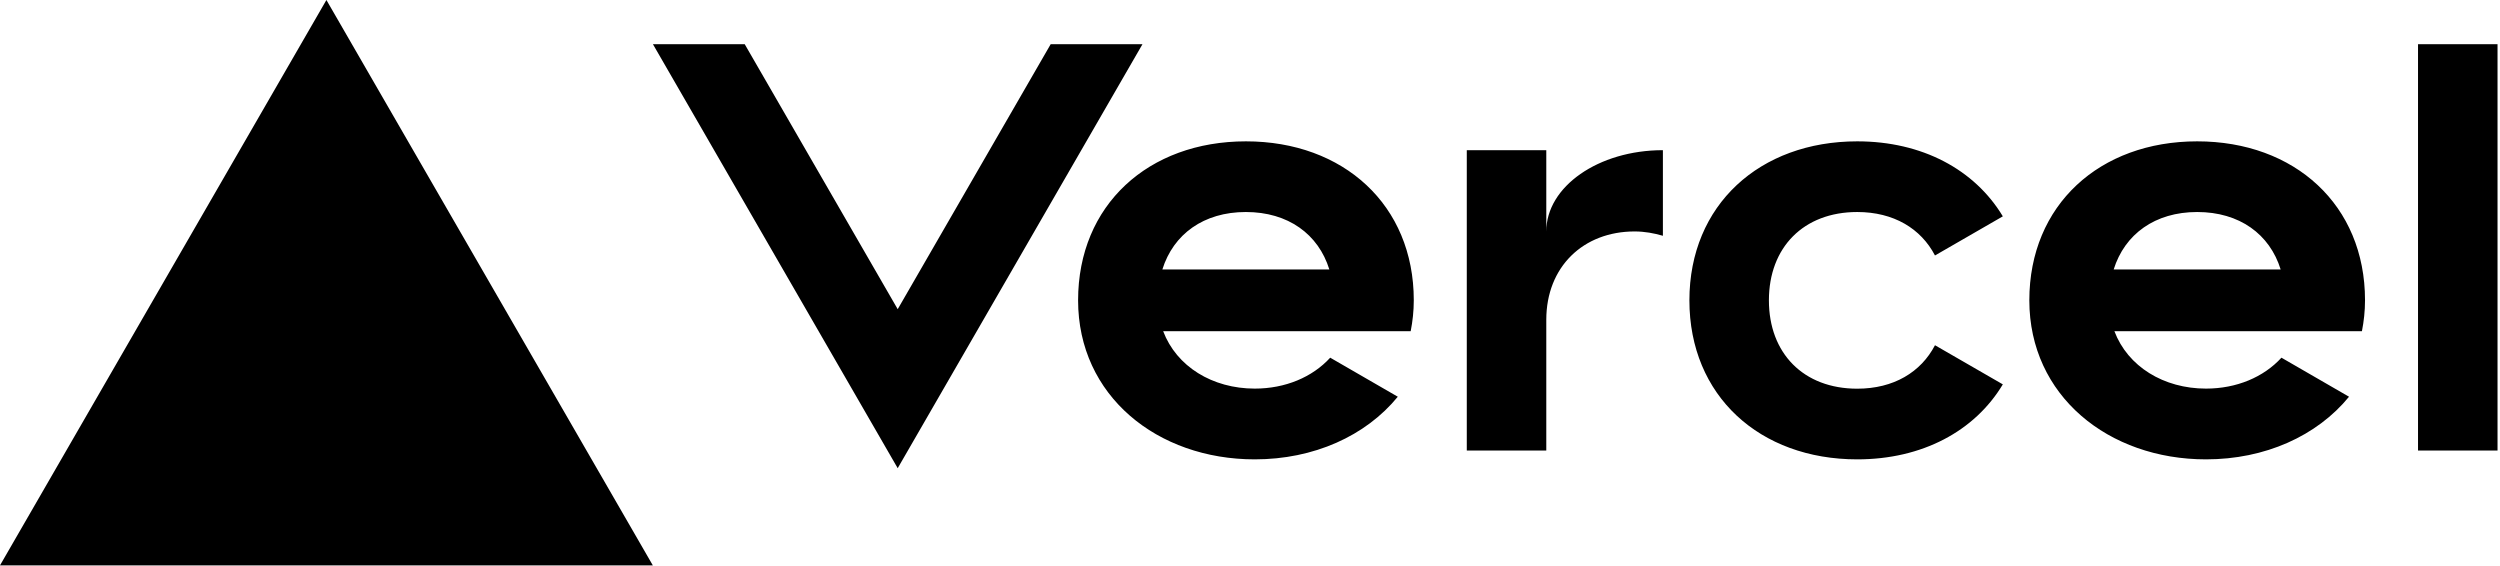
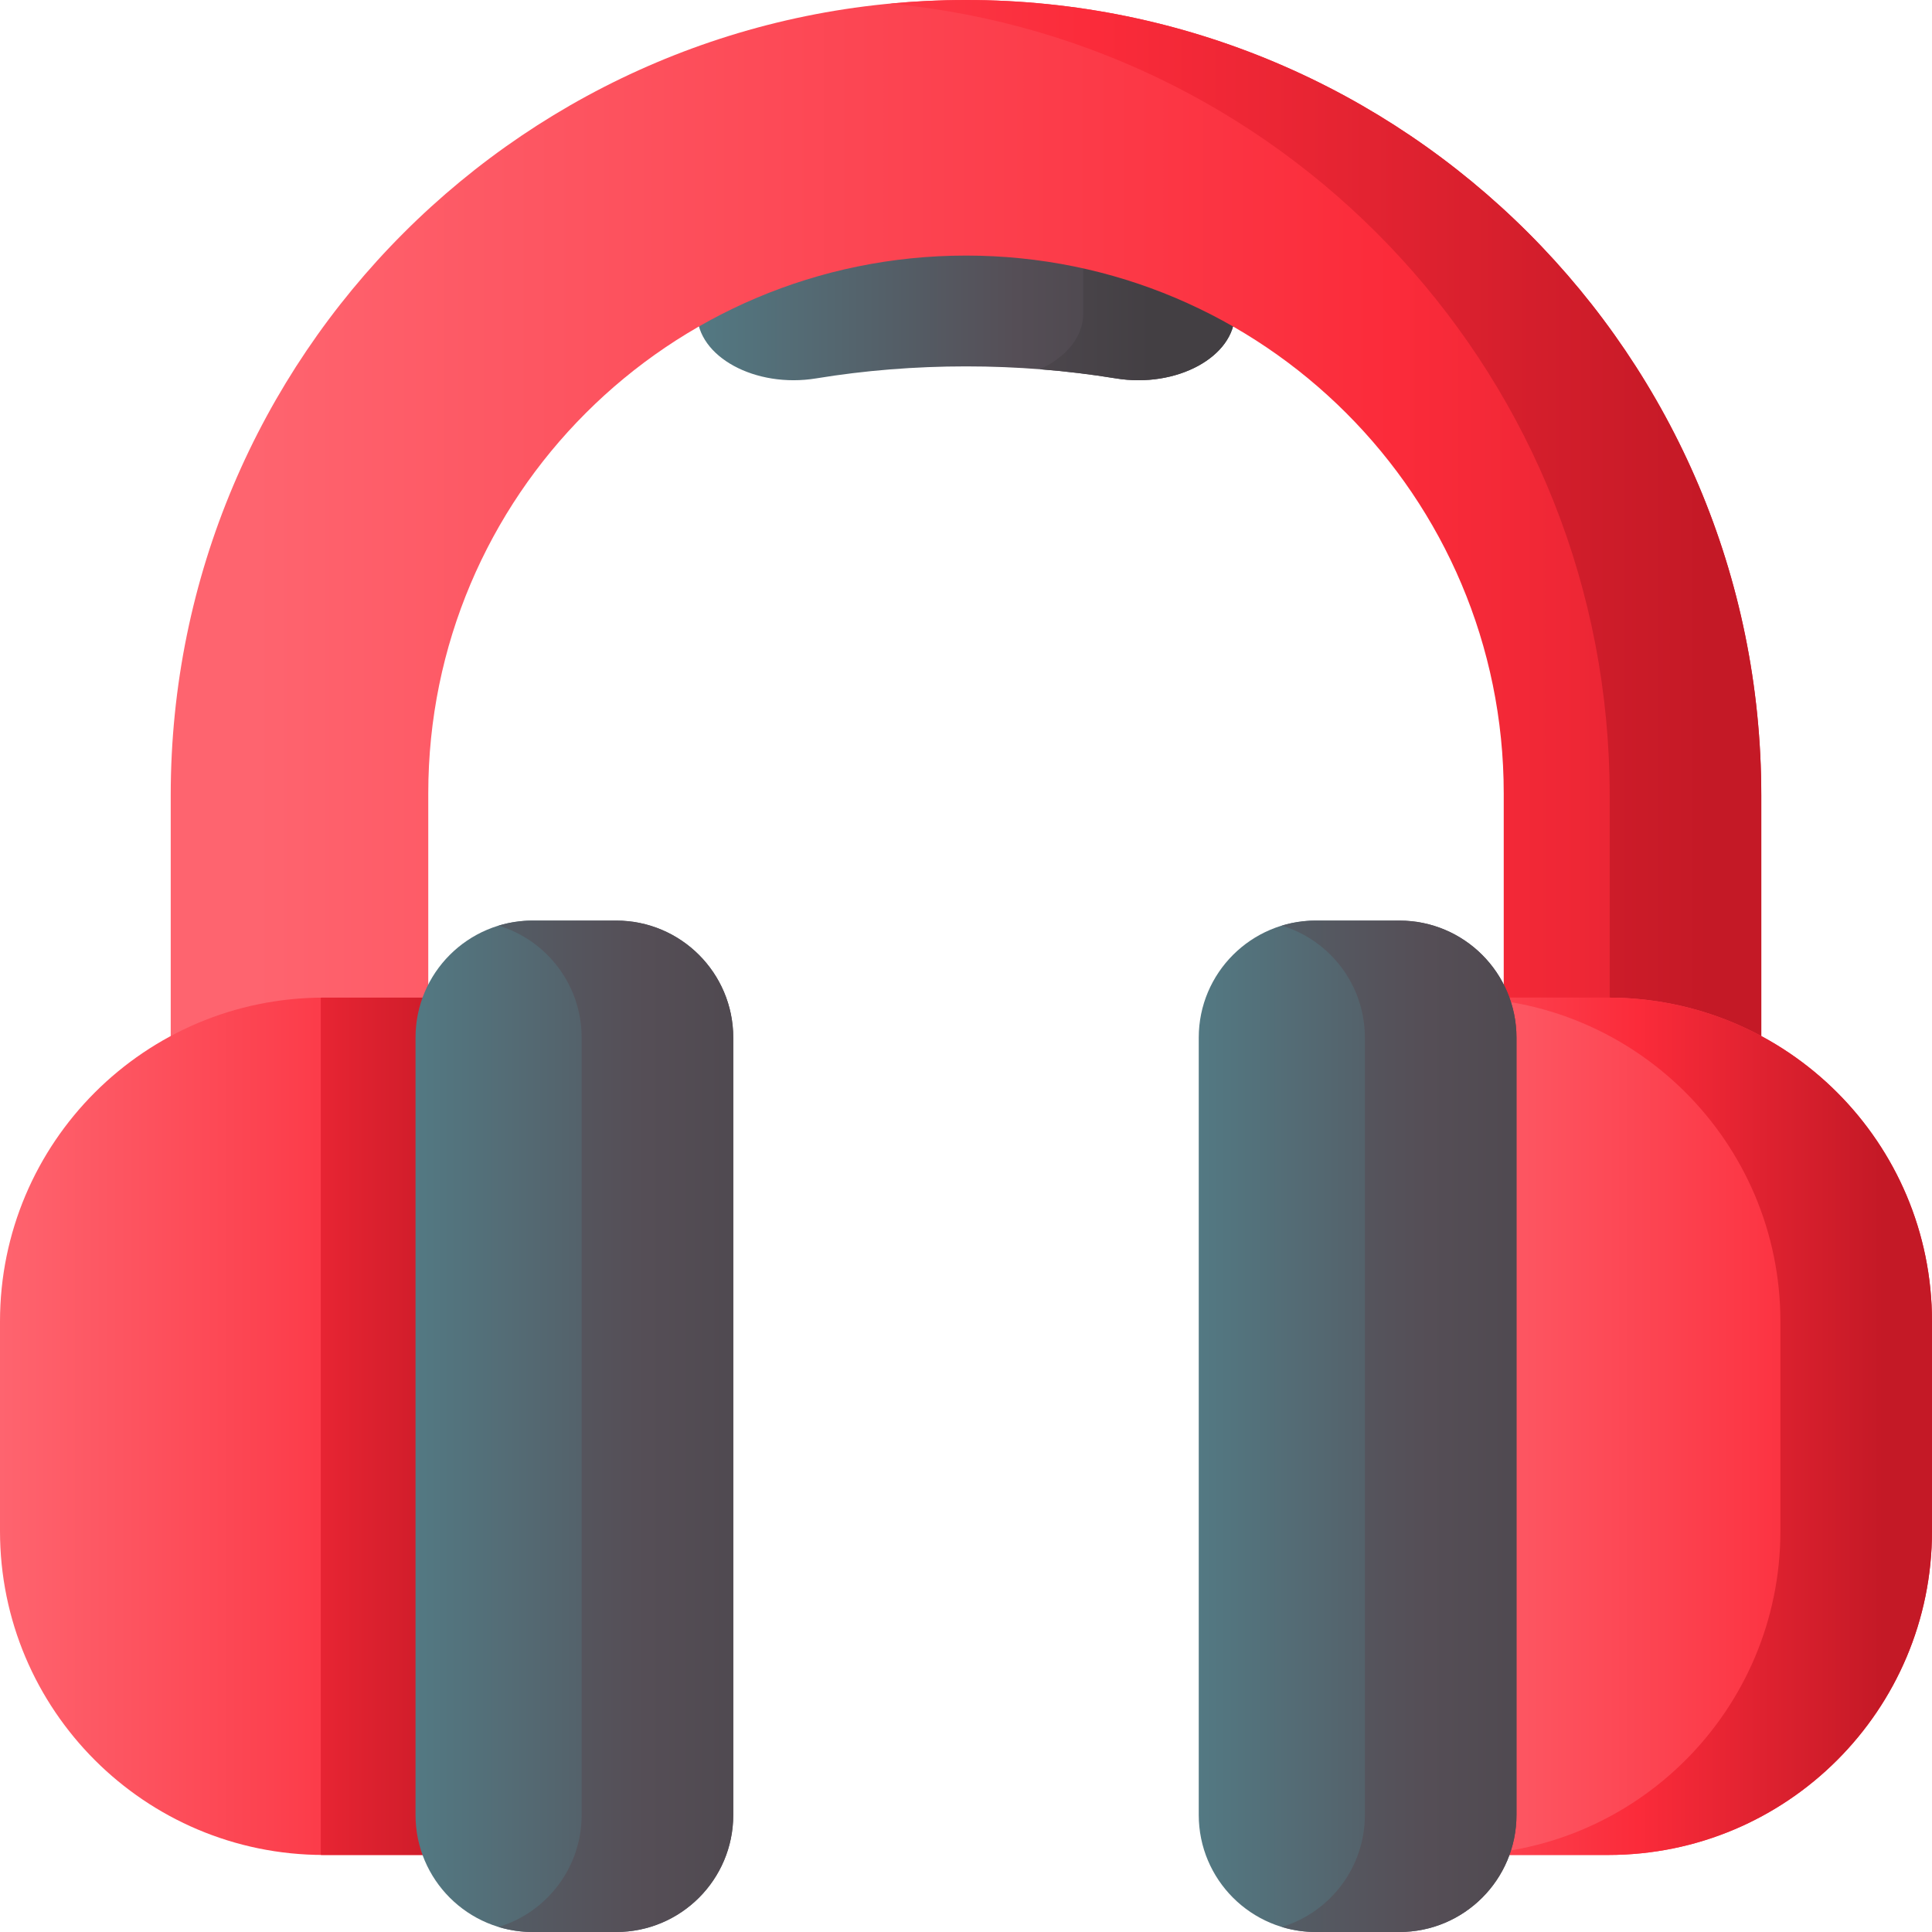
- <svg xmlns="http://www.w3.org/2000/svg" width="283" height="64" viewBox="0 0 283 64" fill="none">
-   <path d="M141.04 16c-11.04 0-19 7.2-19 18s8.96 18 20 18c6.67 0 12.55-2.64 16.19-7.09l-7.65-4.42c-2.02 2.21-5.09 3.5-8.54 3.5-4.79 0-8.86-2.5-10.37-6.5h28.02c.22-1.12.35-2.28.35-3.5 0-10.79-7.96-17.99-19-17.99zm-9.46 14.5c1.25-3.99 4.67-6.5 9.45-6.5 4.79 0 8.21 2.51 9.45 6.5h-18.9zM248.72 16c-11.04 0-19 7.2-19 18s8.96 18 20 18c6.67 0 12.55-2.64 16.19-7.09l-7.65-4.42c-2.02 2.21-5.09 3.5-8.54 3.5-4.79 0-8.86-2.5-10.37-6.5h28.02c.22-1.12.35-2.28.35-3.5 0-10.79-7.96-17.99-19-17.99zm-9.45 14.5c1.25-3.99 4.67-6.5 9.45-6.5 4.79 0 8.21 2.51 9.45 6.5h-18.9zM200.24 34c0 6 3.92 10 10 10 4.12 0 7.21-1.87 8.8-4.92l7.68 4.43c-3.18 5.3-9.14 8.49-16.48 8.49-11.05 0-19-7.2-19-18s7.96-18 19-18c7.34 0 13.29 3.19 16.48 8.49l-7.68 4.43c-1.59-3.05-4.68-4.92-8.8-4.92-6.07 0-10 4-10 10zm82.48-29v46h-9V5h9zM36.95 0L73.9 64H0L36.95 0zm92.38 5l-27.71 48L73.91 5H84.3l17.32 30 17.32-30h10.39zm58.91 12v9.69c-1-.29-2.06-.49-3.2-.49-5.81 0-10 4-10 10V51h-9V17h9v9.2c0-5.08 5.91-9.2 13.2-9.2z" fill="#000" />
+ <svg xmlns="http://www.w3.org/2000/svg" xmlns:xlink="http://www.w3.org/1999/xlink" id="Capa_1" enable-background="new 0 0 510 510" height="512" viewBox="0 0 510 510" width="512">
+   <linearGradient id="lg1">
+     <stop offset="0" stop-color="#537983" />
+     <stop offset=".593" stop-color="#554e56" />
+     <stop offset="1" stop-color="#433f43" />
+   </linearGradient>
+   <linearGradient id="SVGID_1_" gradientUnits="userSpaceOnUse" x1="184.029" x2="325.971" xlink:href="#lg1" y1="70.465" y2="70.465" />
+   <linearGradient id="SVGID_2_" gradientUnits="userSpaceOnUse" x1="152" x2="304.072" xlink:href="#lg1" y1="70.464" y2="70.464" />
+   <linearGradient id="lg2">
+     <stop offset="0" stop-color="#fe646f" />
+     <stop offset=".593" stop-color="#fb2b3a" />
+     <stop offset="1" stop-color="#c41926" />
+   </linearGradient>
+   <linearGradient id="SVGID_3_" gradientUnits="userSpaceOnUse" x1="67.126" x2="574.103" xlink:href="#lg2" y1="167.903" y2="167.903" />
+   <linearGradient id="SVGID_4_" gradientUnits="userSpaceOnUse" x1="55" x2="450.991" xlink:href="#lg2" y1="167.903" y2="167.903" />
+   <linearGradient id="SVGID_5_" gradientUnits="userSpaceOnUse" x1="0" x2="201.155" xlink:href="#lg2" y1="376.507" y2="376.507" />
+   <linearGradient id="SVGID_6_" gradientUnits="userSpaceOnUse" x1="-30.667" x2="125.489" xlink:href="#lg2" y1="376.51" y2="376.51" />
+   <linearGradient id="SVGID_7_" gradientUnits="userSpaceOnUse" x1="109.687" x2="246.095" xlink:href="#lg1" y1="376.507" y2="376.507" />
+   <linearGradient id="SVGID_8_" gradientUnits="userSpaceOnUse" x1="372.038" x2="565.813" xlink:href="#lg2" y1="376.507" y2="376.507" />
+   <linearGradient id="SVGID_9_" gradientUnits="userSpaceOnUse" x1="338.193" x2="497.104" xlink:href="#lg2" y1="376.507" y2="376.507" />
+   <linearGradient id="SVGID_10_" gradientUnits="userSpaceOnUse" x1="316.441" x2="452.848" xlink:href="#lg1" y1="376.507" y2="376.507" />
+   <linearGradient id="SVGID_11_" gradientUnits="userSpaceOnUse" x1="265.333" x2="454.17" xlink:href="#lg1" y1="376.507" y2="376.507" />
+   <linearGradient id="SVGID_12_" gradientUnits="userSpaceOnUse" x1="58.581" x2="247.417" xlink:href="#lg1" y1="376.507" y2="376.507" />
+   <g>
+     <g>
+       <path d="m255 96.717c13.525 0 26.763 1.07 39.555 3.169 16.02 2.629 31.416-5.69 31.416-17.141v-20.736c0-8.283-8.246-15.421-19.836-17.316-16.677-2.728-33.84-4.136-51.134-4.136s-34.457 1.409-51.134 4.136c-11.59 1.896-19.836 9.033-19.836 17.316v20.736c0 11.451 15.396 19.77 31.416 17.141 12.79-2.099 26.028-3.169 39.553-3.169z" fill="url(#SVGID_1_)" />
+       <path d="m325.97 62.011v20.732c0 11.451-15.4 19.772-31.42 17.142-6.58-1.078-13.27-1.885-20.06-2.414 6.83-3.11 11.46-8.446 11.46-14.728v-20.732c0-8.286-8.25-15.424-19.84-17.316-10.21-1.67-20.62-2.845-31.12-3.506 6.64-.417 13.32-.633 20.01-.633 17.29 0 34.46 1.412 51.13 4.139 11.59 1.892 19.84 9.03 19.84 17.316z" fill="url(#SVGID_2_)" />
+     </g>
+     <path d="m45.066 209.934v125.871h67.987v-126.393c0-78.395 63.552-141.947 141.947-141.947 78.395 0 141.947 63.552 141.947 141.947v126.394h67.987v-125.872c0-115.943-93.99-209.934-209.934-209.934-115.944 0-209.934 93.991-209.934 209.934z" fill="url(#SVGID_3_)" />
+     <path d="m255 0c-6.751 0-13.423.332-20.01.955 106.556 10.077 189.924 99.786 189.924 208.979v125.871h40.02v-125.871c0-115.943-93.99-209.934-209.934-209.934z" fill="url(#SVGID_4_)" />
+     <g>
+       <path d="m153.038 489.665h-67.555c-47.211 0-85.483-38.272-85.483-85.483v-55.351c0-47.211 38.272-85.483 85.483-85.483h67.555z" fill="url(#SVGID_5_)" />
+       <path d="m153.04 263.35v226.32h-67.56c-.27 0-.53 0-.8-.01v-226.3c.27-.01.53-.01.8-.01z" fill="url(#SVGID_6_)" />
+       <path d="m162.659 510h-22.071c-17.066 0-30.901-13.835-30.901-30.901v-205.185c0-17.066 13.835-30.901 30.901-30.901h22.071c17.066 0 30.901 13.835 30.901 30.901v205.185c0 17.066-13.835 30.901-30.901 30.901z" fill="url(#SVGID_7_)" />
+     </g>
+     <g>
+       <path d="m356.962 489.665h67.555c47.211 0 85.483-38.272 85.483-85.483v-55.351c0-47.211-38.272-85.483-85.483-85.483h-67.555z" fill="url(#SVGID_8_)" />
+       <path d="m424.517 263.348h-40.02c47.211 0 85.483 38.272 85.483 85.483v55.351c0 47.211-38.272 85.483-85.483 85.483h40.02c47.211 0 85.483-38.272 85.483-85.483v-55.351c0-47.211-38.272-85.483-85.483-85.483z" fill="url(#SVGID_9_)" />
+       <path d="m369.412 510h-22.071c-17.066 0-30.901-13.835-30.901-30.901v-205.185c0-17.066 13.835-30.901 30.901-30.901h22.071c17.066 0 30.901 13.835 30.901 30.901v205.185c0 17.066-13.835 30.901-30.901 30.901z" fill="url(#SVGID_10_)" />
+     </g>
+     <path d="m369.412 243.013h-22.071c-3.122 0-6.134.467-8.974 1.328 12.688 3.846 21.926 15.628 21.926 29.573v205.185c0 13.944-9.238 25.727-21.926 29.572 2.841.861 5.853 1.328 8.974 1.328h22.071c17.066 0 30.901-13.835 30.901-30.901v-205.184c0-17.066-13.835-30.901-30.901-30.901z" fill="url(#SVGID_11_)" />
+     <path d="m162.659 243.013h-22.071c-3.122 0-6.134.467-8.974 1.328 12.688 3.846 21.926 15.628 21.926 29.573v205.185c0 13.944-9.238 25.727-21.926 29.572 2.841.861 5.853 1.328 8.974 1.328h22.071c17.066 0 30.901-13.835 30.901-30.901v-205.184c0-17.066-13.835-30.901-30.901-30.901z" fill="url(#SVGID_12_)" />
+   </g>
</svg>
